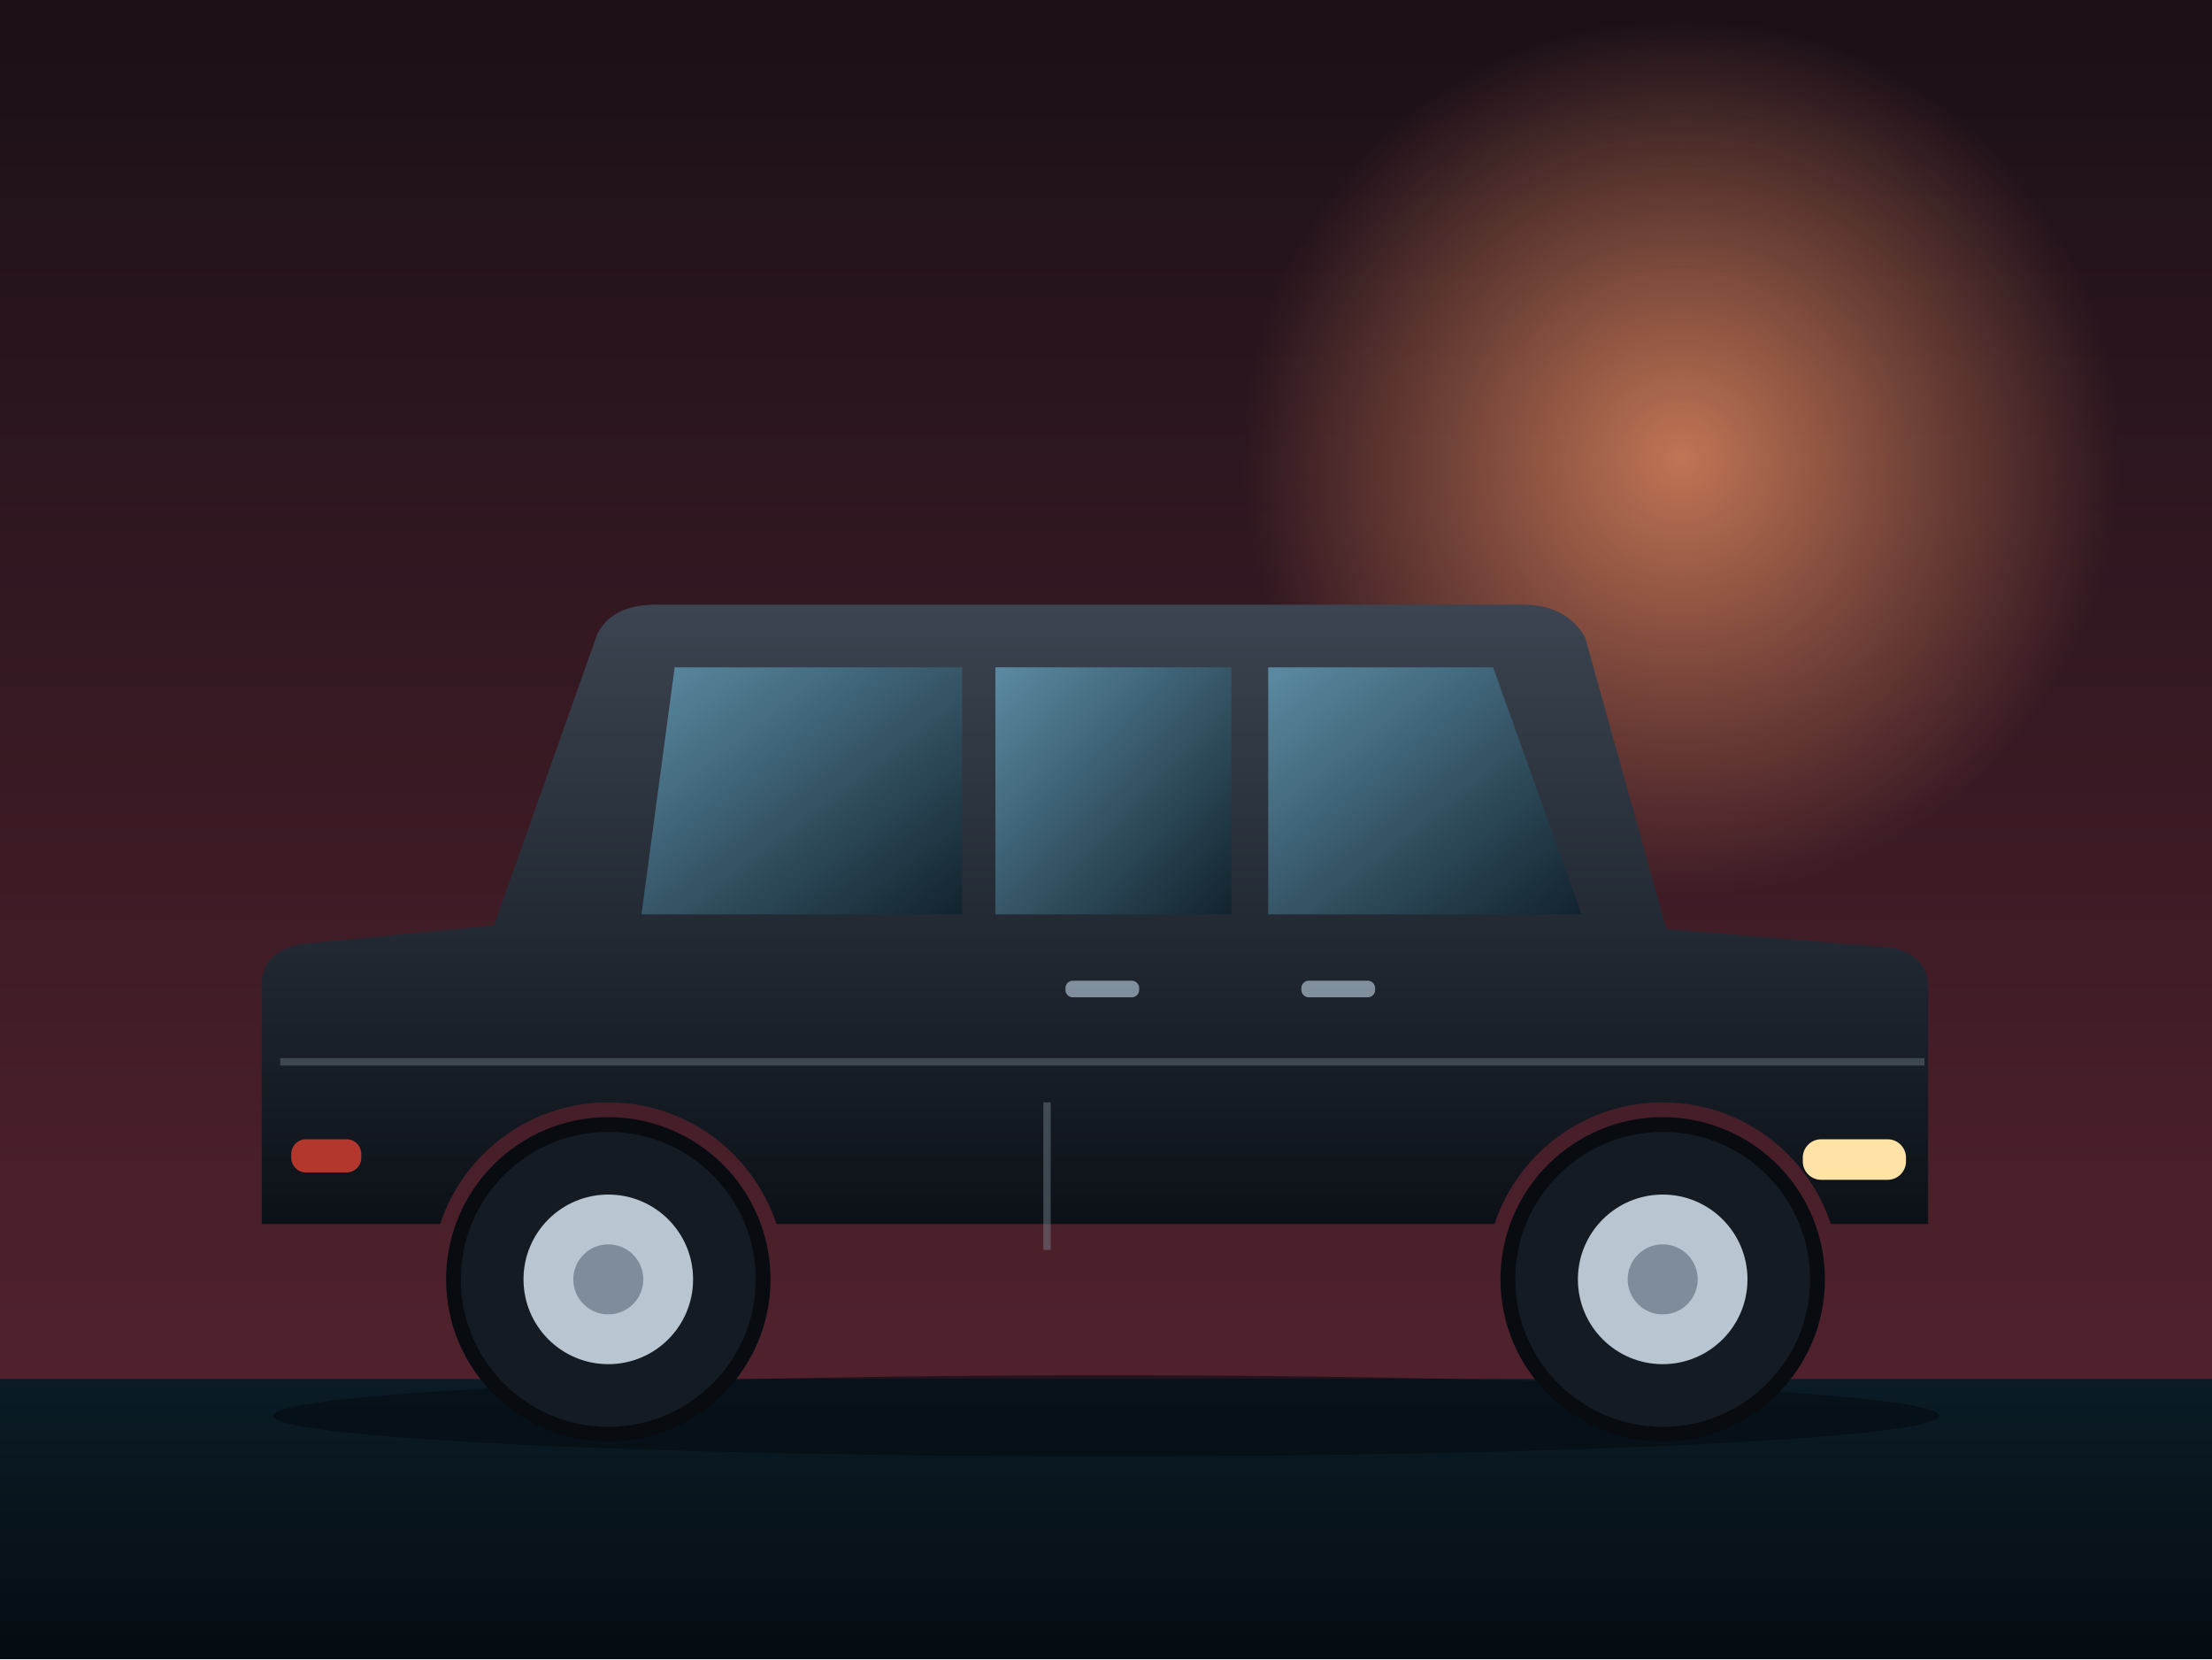
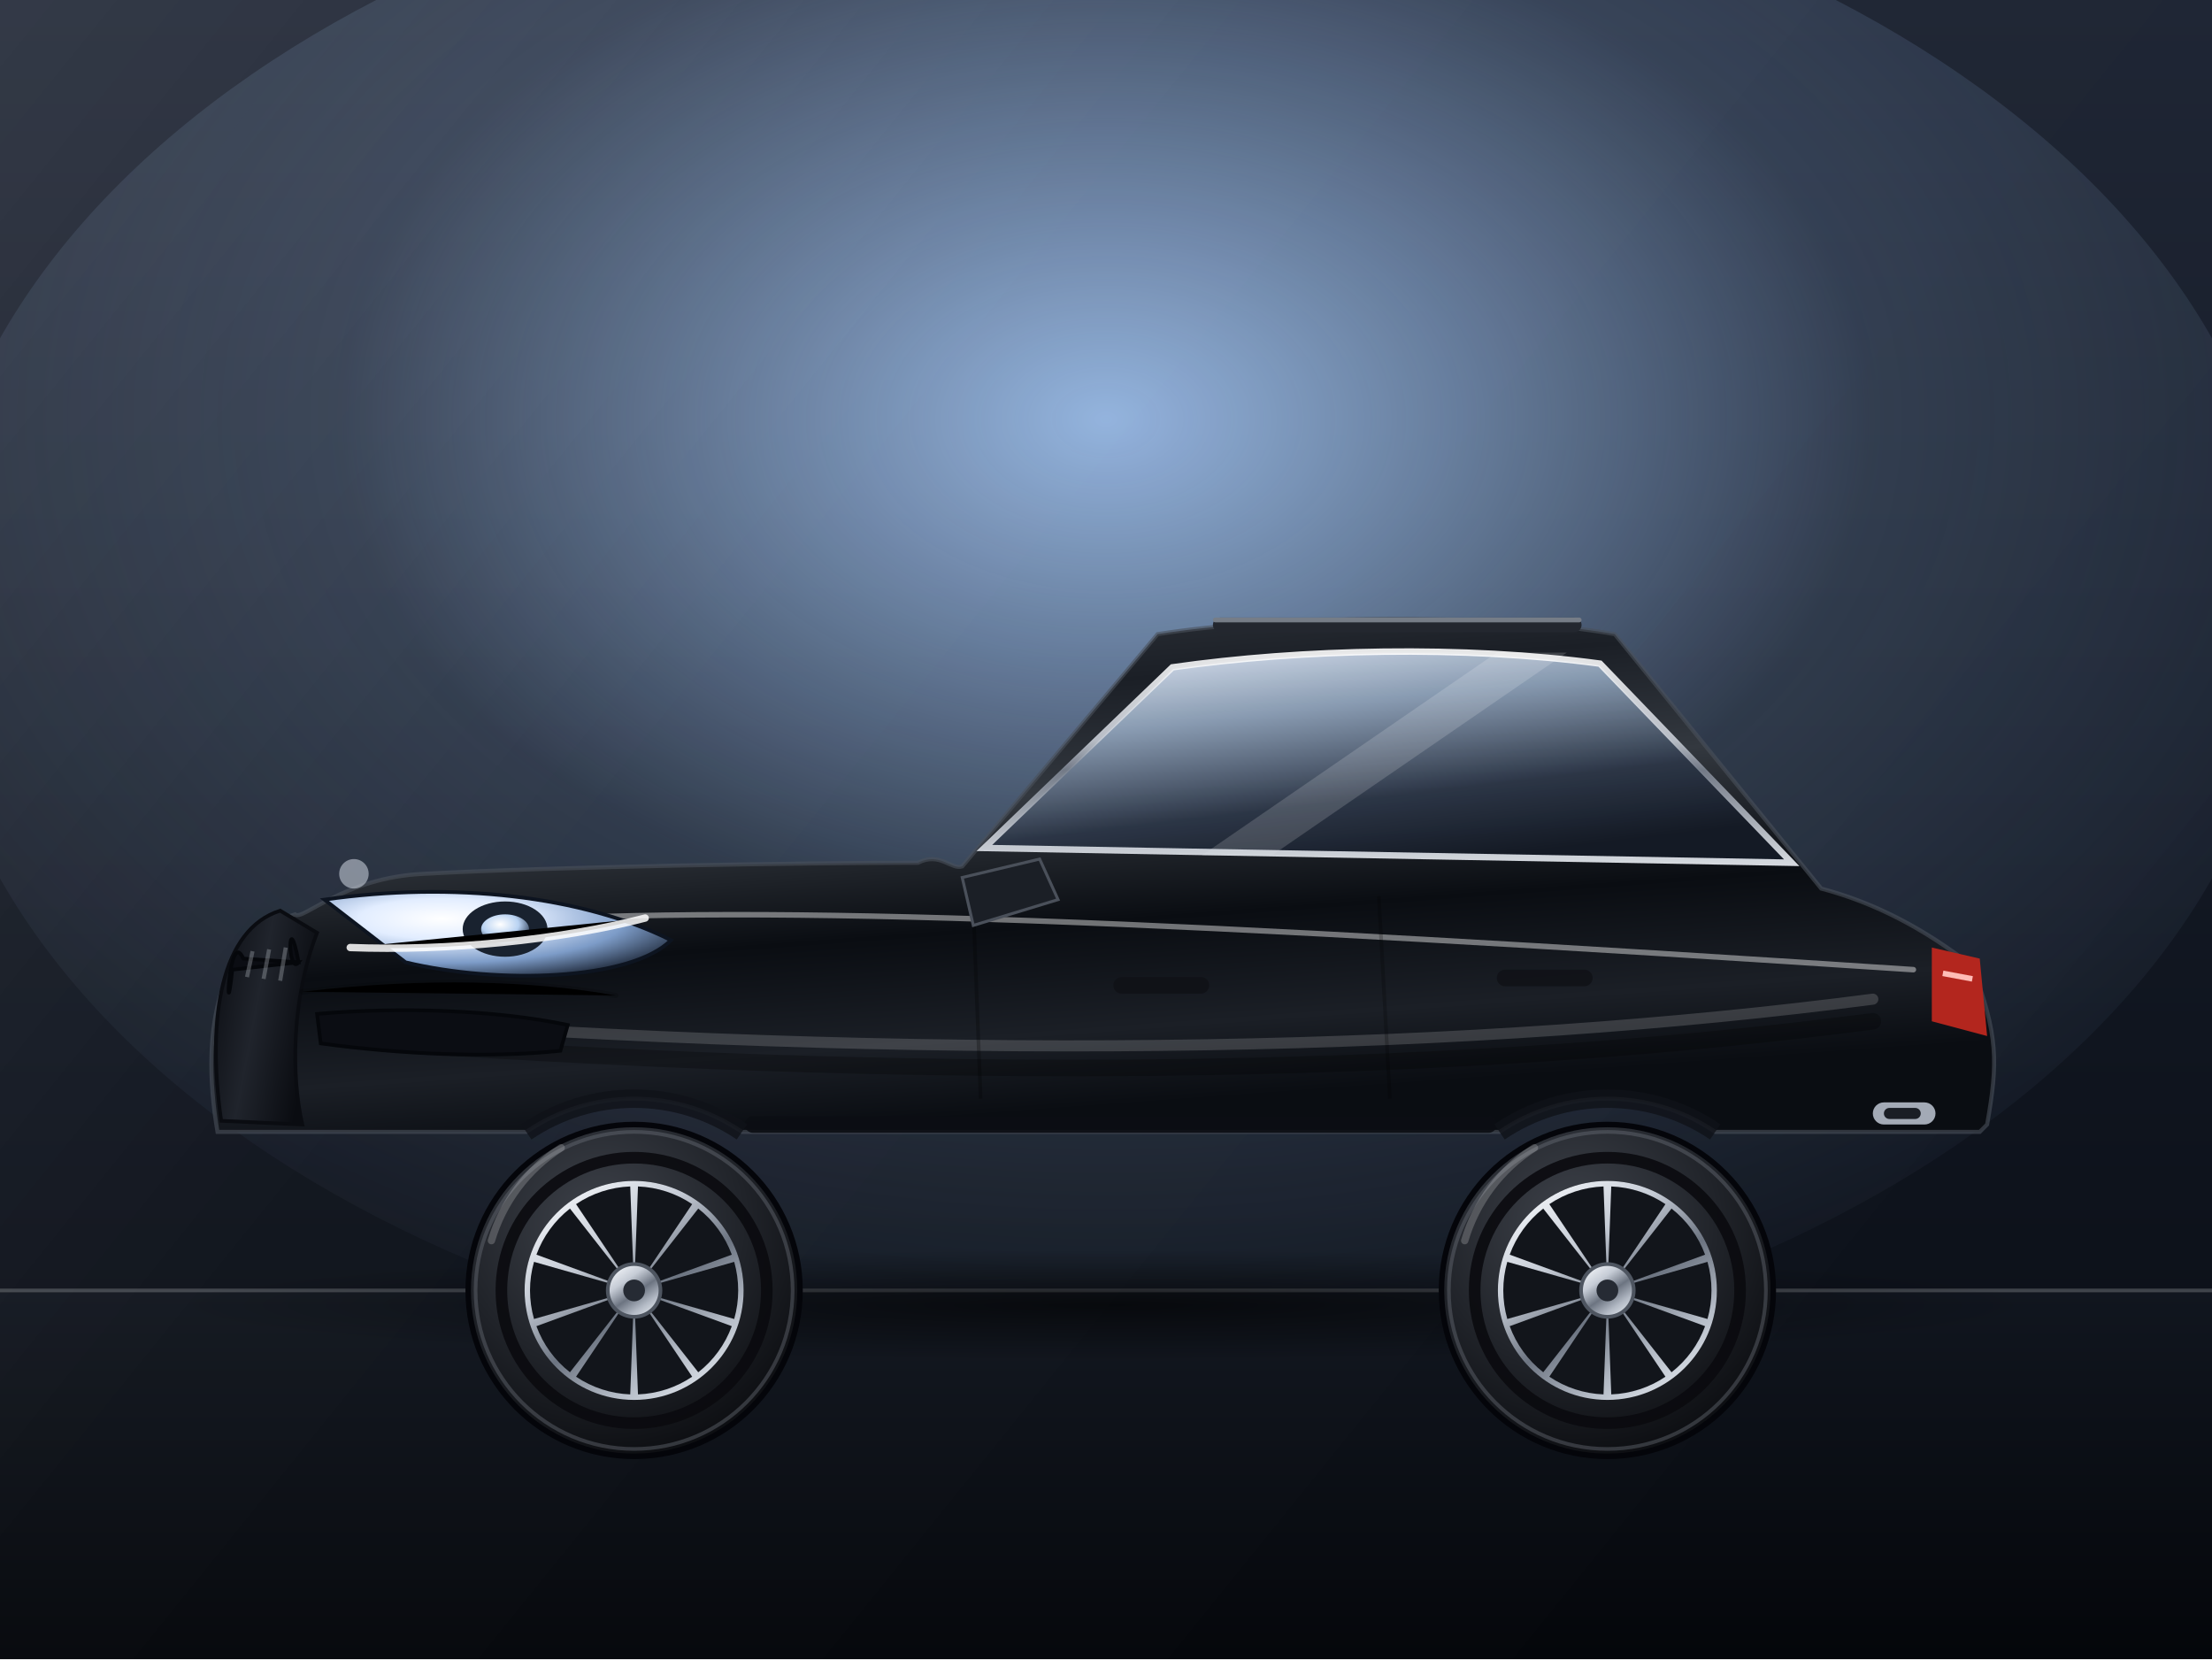
<svg xmlns="http://www.w3.org/2000/svg" viewBox="0 0 1200 900" width="1200" height="900" role="img" aria-label="Nissan Patrol Platinum">
  <defs>
-     <linearGradient id="sky" x1="0" y1="0" x2="0" y2="1">
-       <stop offset="0" stop-color="#1b1018" />
-       <stop offset="1" stop-color="#5b2531" />
-     </linearGradient>
-     <radialGradient id="sun" cx="0.5" cy="0.5" r="0.5">
-       <stop offset="0" stop-color="#ff9d6b" stop-opacity="0.7" />
-       <stop offset="1" stop-color="#ff9d6b" stop-opacity="0" />
-     </radialGradient>
-     <linearGradient id="body" x1="0" y1="0" x2="0" y2="1">
-       <stop offset="0" stop-color="#3b4450" />
-       <stop offset="0.55" stop-color="#212832" />
-       <stop offset="1" stop-color="#0c1117" />
-     </linearGradient>
-     <linearGradient id="glass" x1="0" y1="0" x2="1" y2="1">
-       <stop offset="0" stop-color="#5b8ba3" />
-       <stop offset="1" stop-color="#12232e" />
-     </linearGradient>
-     <linearGradient id="ground" x1="0" y1="0" x2="0" y2="1">
-       <stop offset="0" stop-color="#0b1c26" />
-       <stop offset="1" stop-color="#050c12" />
-     </linearGradient>
-     <mask id="arch">
-       <rect width="1200" height="900" fill="#fff" />
-       <circle cx="330" cy="694" r="96" fill="#000" />
-       <circle cx="902" cy="694" r="96" fill="#000" />
+     <linearGradient id="wall-patrol" x1="0" y1="0" x2="0" y2="1">
+       <stop offset="0" stop-color="#1d2433" />
+       <stop offset="1" stop-color="#080c13" />
+     </linearGradient>
+     <linearGradient id="floor-patrol" x1="0" y1="0" x2="0" y2="1">
+       <stop offset="0" stop-color="#11161f" />
+       <stop offset="1" stop-color="#04060a" />
+     </linearGradient>
+     <radialGradient id="halo-patrol" cx="0.5" cy="0.38" r="0.66">
+       <stop offset="0" stop-color="#9fc2f0" stop-opacity="0.9" />
+       <stop offset="0.5" stop-color="#9fc2f0" stop-opacity="0.18" />
+       <stop offset="1" stop-color="#9fc2f0" stop-opacity="0" />
+     </radialGradient>
+     <linearGradient id="beam-patrol" x1="0" y1="0" x2="1" y2="0.6">
+       <stop offset="0" stop-color="#ffffff" stop-opacity="0.1" />
+       <stop offset="0.42" stop-color="#ffffff" stop-opacity="0.02" />
+       <stop offset="1" stop-color="#ffffff" stop-opacity="0" />
+     </linearGradient>
+     <radialGradient id="contact-patrol" cx="0.5" cy="0.5" r="0.5">
+       <stop offset="0" stop-color="#000000" stop-opacity="0.6" />
+       <stop offset="0.62" stop-color="#000000" stop-opacity="0.22" />
+       <stop offset="1" stop-color="#000000" stop-opacity="0" />
+     </radialGradient>
+     <linearGradient id="refl-fade-patrol" x1="0" y1="0" x2="0" y2="1">
+       <stop offset="0" stop-color="#ffffff" stop-opacity="0.62" />
+       <stop offset="1" stop-color="#ffffff" stop-opacity="0" />
+     </linearGradient>
+     <mask id="refl-mask-patrol">
+       <rect x="0" y="700" width="1200" height="200" fill="url(#refl-fade-patrol)" />
    </mask>
  </defs>
-   <rect width="1200" height="900" fill="url(#sky)" />
-   <circle cx="912" cy="248" r="240" fill="url(#sun)" />
-   <rect y="748" width="1200" height="152" fill="url(#ground)" />
-   <ellipse cx="600" cy="768" rx="452" ry="22" fill="#030a10" opacity="0.6" />
-   <g>
-     <circle cx="330" cy="694" r="88" fill="#080c11" />
-     <circle cx="330" cy="694" r="80" fill="#141b23" />
-     <circle cx="330" cy="694" r="46" fill="#b9c6d2" />
-     <circle cx="330" cy="694" r="19" fill="#7f8c99" />
+   <rect width="1200" height="900" fill="url(#wall-patrol)" />
+   <ellipse cx="600" cy="330" rx="640" ry="420" fill="url(#halo-patrol)" />
+   <rect y="700" width="1200" height="200" fill="url(#floor-patrol)" />
+   <path d="M0,700 H1200" stroke="#ffffff" stroke-opacity="0.2" stroke-width="2" />
+   <rect width="1200" height="900" fill="url(#beam-patrol)" />
+   <defs>
+     <linearGradient id="paint-patrol" x1="0.05" y1="0" x2="0.3" y2="1">
+       <stop offset="0" stop-color="#33383f" />
+       <stop offset="0.22" stop-color="#1b1f26" />
+       <stop offset="0.42" stop-color="#33383f" />
+       <stop offset="0.66" stop-color="#0a0d12" />
+       <stop offset="0.86" stop-color="#1b1f26" />
+       <stop offset="1" stop-color="#0a0d12" />
+     </linearGradient>
+     <linearGradient id="glass-patrol" x1="0.1" y1="0" x2="0.55" y2="1">
+       <stop offset="0" stop-color="#eaf2ff" stop-opacity="0.95" />
+       <stop offset="0.34" stop-color="#93a7bf" stop-opacity="0.9" />
+       <stop offset="0.72" stop-color="#2c3647" stop-opacity="0.94" />
+       <stop offset="1" stop-color="#141a25" stop-opacity="0.97" />
+     </linearGradient>
+     <linearGradient id="chrome-patrol" x1="0" y1="0" x2="0" y2="1">
+       <stop offset="0" stop-color="#ffffff" />
+       <stop offset="0.42" stop-color="#c9ced7" />
+       <stop offset="0.56" stop-color="#7d8592" />
+       <stop offset="1" stop-color="#eaeef4" />
+     </linearGradient>
+     <linearGradient id="grille-patrol" x1="0" y1="0" x2="1" y2="0.4">
+       <stop offset="0" stop-color="#0a0c11" />
+       <stop offset="0.5" stop-color="#20242c" />
+       <stop offset="1" stop-color="#0a0c11" />
+     </linearGradient>
+     <radialGradient id="lamp-patrol" cx="0.34" cy="0.32" r="0.8">
+       <stop offset="0" stop-color="#ffffff" />
+       <stop offset="0.3" stop-color="#e2edff" />
+       <stop offset="0.66" stop-color="#7d9cc8" />
+       <stop offset="1" stop-color="#151d2b" />
+     </radialGradient>
+     <radialGradient id="lens-patrol" cx="0.4" cy="0.34" r="0.7">
+       <stop offset="0" stop-color="#ffffff" />
+       <stop offset="0.55" stop-color="#b8d2f2" />
+       <stop offset="1" stop-color="#2b3a52" />
+     </radialGradient>
+     <radialGradient id="tyre-patrol" cx="0.4" cy="0.3" r="0.8">
+       <stop offset="0" stop-color="#3f434b" />
+       <stop offset="0.55" stop-color="#202329" />
+       <stop offset="1" stop-color="#07080b" />
+     </radialGradient>
+     <linearGradient id="rim-patrol" x1="0.15" y1="0" x2="0.85" y2="1">
+       <stop offset="0" stop-color="#f7f9fc" />
+       <stop offset="0.3" stop-color="#c6ccd6" />
+       <stop offset="0.55" stop-color="#6c7481" />
+       <stop offset="0.78" stop-color="#b3bac5" />
+       <stop offset="1" stop-color="#e6ebf1" />
+     </linearGradient>
+   </defs>
+   <ellipse cx="600" cy="708" rx="500" ry="30" fill="url(#contact-patrol)" />
+   <g mask="url(#refl-mask-patrol)" transform="translate(0,1400) scale(1,-1)" opacity="0.32">
+     <g>
+       <path d="M 118.0,614.0 C 108.0,556.0 120.0,508.0 160.0,496.0 C 164.0,500.0 186.0,476.0 230.0,474.0 C 304.0,470.0 438.0,468.0 498.0,468.0 C 510.0,462.0 516.0,472.0 522.0,470.0 L 628.0,344.0 C 690.0,334.0 808.0,332.0 876.0,344.0 L 988.0,482.0 C 1018.0,490.0 1044.0,504.0 1070.0,524.0 C 1084.0,562.0 1084.0,576.0 1078.0,610.0 L 1074.0,614.0 L 930.5,614.0 A 104.0,104.0 0 0 0 813.5,614.0 L 402.5,614.0 A 104.0,104.0 0 0 0 285.5,614.0 L 118.0,614.0 Z" fill="url(#paint-patrol)" stroke="#4a505a" stroke-width="2.2" stroke-opacity="0.6" />
+       <path d="M 268.0,500.0 C 418.0,490.0 642.0,500.0 1038.0,526.0" fill="none" stroke="#ffffff" stroke-opacity="0.42" stroke-width="3" stroke-linecap="round" />
+       <path d="M 210.0,554.0 C 534.0,576.0 802.0,570.0 1016.0,542.0" fill="none" stroke="#ffffff" stroke-opacity="0.16" stroke-width="6" stroke-linecap="round" />
+       <path d="M 210.0,566.0 C 534.0,588.0 802.0,582.0 1016.0,554.0" fill="none" stroke="#000000" stroke-opacity="0.26" stroke-width="9" stroke-linecap="round" />
+       <path d="M 408.481,610.0 L 807.519,610.0" stroke="#0c0e13" stroke-opacity="0.9" stroke-width="9" stroke-linecap="round" />
+       <path d="M 285.5,614.0 A 104.0,104.0 0 0 1 402.5,614.0" fill="none" stroke="#0f1218" stroke-opacity="0.8" stroke-width="10" />
+       <path d="M 813.5,614.0 A 104.0,104.0 0 0 1 930.5,614.0" fill="none" stroke="#0f1218" stroke-opacity="0.8" stroke-width="10" />
+       <path d="M 528.0,492.0 L 532.0,596.0" stroke="#000000" stroke-opacity="0.25" stroke-width="2" />
+       <path d="M 748.0,486.0 L 754.0,596.0" stroke="#000000" stroke-opacity="0.22" stroke-width="2" />
+       <rect x="604.0" y="530.0" width="52" height="9" rx="4.5" fill="#0f1116" fill-opacity="0.8" />
+       <rect x="812.0" y="526.0" width="52" height="9" rx="4.5" fill="#0f1116" fill-opacity="0.8" />
+       <path d="M 522.0,476.0 l 42,-10 l 10,22 l -46,14 Z" fill="#1b1f26" stroke="#4a505a" stroke-width="1.6" />
+       <path d="M 534.0,460.0 L 636.0,362.0 C 706.0,352.0 794.0,350.0 868.0,360.0 L 972.0,468.0 Z" fill="url(#glass-patrol)" stroke="#0b0e14" stroke-opacity="0.8" stroke-width="2" />
+       <path d="M 652.0,464.0 L 812.0,354.0 L 850.0,354.0 L 690.0,464.0 Z" fill="#ffffff" fill-opacity="0.16" />
+       <path d="M 534.0,460.0 L 636.0,362.0 C 706.0,352.0 794.0,350.0 868.0,360.0 L 972.0,468.0 Z" fill="none" stroke="url(#chrome-patrol)" stroke-width="3.5" stroke-opacity="0.9" />
+       <rect x="658.0" y="335.0" width="200.0" height="8" rx="4" fill="#23272f" />
+       <rect x="658.0" y="335.0" width="200.0" height="2.6" rx="1.3" fill="#767d87" />
+       <path d="M 120.0,608.0 C 112.0,552.0 120.0,504.0 152.0,494.0 L 172.0,506.0 C 158.0,542.0 158.0,584.0 164.0,610.0 Z" fill="url(#grille-patrol)" stroke="#0a0c11" stroke-width="2" />
+       <path d="M 126.0,526.0 C 122.0,564.0 124.0,502.0 132.0,520.0 L 162.0,522.0 C 156.0,490.0 156.0,530.0 162.0,522.0 Z" fill="#0b0d13" stroke="#05070b" stroke-width="2" />
+       <path d="M 134.0,530.0 L 137.0,516.0" stroke="#c9ced7" stroke-opacity="0.3" stroke-width="2.2" />
+       <path d="M 143.0,531.0 L 146.0,515.0" stroke="#c9ced7" stroke-opacity="0.3" stroke-width="2.2" />
+       <path d="M 152.0,532.0 L 155.0,514.0" stroke="#c9ced7" stroke-opacity="0.3" stroke-width="2.2" />
+       <circle cx="192.0" cy="474.0" r="8" fill="#cfd7e2" fill-opacity="0.55" />
+       <path d="M 176.0,488.0 C 246.0,478.0 316.0,486.0 364.0,510.0 C 342.0,532.0 270.0,534.0 220.0,522.0 Z" fill="url(#lamp-patrol)" stroke="#0d1420" stroke-width="2" />
+       <ellipse cx="274.0" cy="504.0" rx="23" ry="15" fill="#19222f" />
+       <ellipse cx="274.0" cy="504.0" rx="13" ry="8" fill="url(#lens-patrol)" />
+       <path d="M 190.0,514.0 C 242.0,516.0 304.0,510.0 350.0,498.0" stroke="#ffffff" stroke-opacity="0.85" stroke-width="4" stroke-linecap="round" />
+       <path d="M 164.0,538.0 C 230.0,530.0 290.0,532.0 334.0,540.0" stroke="#000000" stroke-opacity="0.16" stroke-width="3" stroke-linecap="round" />
+       <path d="M 172.0,550.0 C 218.0,546.0 270.0,548.0 308.0,556.0                L 304.0,570.0 C 266.0,574.0 218.0,572.0 174.0,566.0 Z" fill="#0b0d13" stroke="#05070b" stroke-width="2" />
+       <path d="M 1048.0,514.0 l 26,6 l 4,42 l -30,-8 Z" fill="#b3261e" />
+       <path d="M 1054.0,528.0 l 16,3" stroke="#ffbcb6" stroke-width="3" />
+       <rect x="1016.0" y="598.0" width="34" height="12" rx="6" fill="#a3aab6" />
+       <rect x="1022.0" y="601.0" width="20" height="6" rx="3" fill="#1a1e25" />
+     </g>
  </g>
  <g>
-     <circle cx="902" cy="694" r="88" fill="#080c11" />
-     <circle cx="902" cy="694" r="80" fill="#141b23" />
-     <circle cx="902" cy="694" r="46" fill="#b9c6d2" />
-     <circle cx="902" cy="694" r="19" fill="#7f8c99" />
+     <path d="M 118.0,614.0 C 108.0,556.0 120.0,508.0 160.0,496.0 C 164.0,500.0 186.0,476.0 230.0,474.0 C 304.0,470.0 438.0,468.0 498.0,468.0 C 510.0,462.0 516.0,472.0 522.0,470.0 L 628.0,344.0 C 690.0,334.0 808.0,332.0 876.0,344.0 L 988.0,482.0 C 1018.0,490.0 1044.0,504.0 1070.0,524.0 C 1084.0,562.0 1084.0,576.0 1078.0,610.0 L 1074.0,614.0 L 930.5,614.0 A 104.0,104.0 0 0 0 813.5,614.0 L 402.5,614.0 A 104.0,104.0 0 0 0 285.5,614.0 L 118.0,614.0 Z" fill="url(#paint-patrol)" stroke="#4a505a" stroke-width="2.2" stroke-opacity="0.6" />
+     <path d="M 268.0,500.0 C 418.0,490.0 642.0,500.0 1038.0,526.0" fill="none" stroke="#ffffff" stroke-opacity="0.42" stroke-width="3" stroke-linecap="round" />
+     <path d="M 210.0,554.0 C 534.0,576.0 802.0,570.0 1016.0,542.0" fill="none" stroke="#ffffff" stroke-opacity="0.16" stroke-width="6" stroke-linecap="round" />
+     <path d="M 210.0,566.0 C 534.0,588.0 802.0,582.0 1016.0,554.0" fill="none" stroke="#000000" stroke-opacity="0.26" stroke-width="9" stroke-linecap="round" />
+     <path d="M 408.481,610.0 L 807.519,610.0" stroke="#0c0e13" stroke-opacity="0.9" stroke-width="9" stroke-linecap="round" />
+     <path d="M 285.5,614.0 A 104.0,104.0 0 0 1 402.5,614.0" fill="none" stroke="#0f1218" stroke-opacity="0.8" stroke-width="10" />
+     <path d="M 813.5,614.0 A 104.0,104.0 0 0 1 930.5,614.0" fill="none" stroke="#0f1218" stroke-opacity="0.8" stroke-width="10" />
+     <path d="M 528.0,492.0 L 532.0,596.0" stroke="#000000" stroke-opacity="0.25" stroke-width="2" />
+     <path d="M 748.0,486.0 L 754.0,596.0" stroke="#000000" stroke-opacity="0.22" stroke-width="2" />
+     <rect x="604.0" y="530.0" width="52" height="9" rx="4.5" fill="#0f1116" fill-opacity="0.8" />
+     <rect x="812.0" y="526.0" width="52" height="9" rx="4.5" fill="#0f1116" fill-opacity="0.8" />
+     <path d="M 522.0,476.0 l 42,-10 l 10,22 l -46,14 Z" fill="#1b1f26" stroke="#4a505a" stroke-width="1.6" />
+     <path d="M 534.0,460.0 L 636.0,362.0 C 706.0,352.0 794.0,350.0 868.0,360.0 L 972.0,468.0 Z" fill="url(#glass-patrol)" stroke="#0b0e14" stroke-opacity="0.8" stroke-width="2" />
+     <path d="M 652.0,464.0 L 812.0,354.0 L 850.0,354.0 L 690.0,464.0 Z" fill="#ffffff" fill-opacity="0.16" />
+     <path d="M 534.0,460.0 L 636.0,362.0 C 706.0,352.0 794.0,350.0 868.0,360.0 L 972.0,468.0 Z" fill="none" stroke="url(#chrome-patrol)" stroke-width="3.5" stroke-opacity="0.9" />
+     <rect x="658.0" y="335.0" width="200.0" height="8" rx="4" fill="#23272f" />
+     <rect x="658.0" y="335.0" width="200.0" height="2.6" rx="1.3" fill="#767d87" />
+     <path d="M 120.0,608.0 C 112.0,552.0 120.0,504.0 152.0,494.0 L 172.0,506.0 C 158.0,542.0 158.0,584.0 164.0,610.0 Z" fill="url(#grille-patrol)" stroke="#0a0c11" stroke-width="2" />
+     <path d="M 126.0,526.0 C 122.0,564.0 124.0,502.0 132.0,520.0 L 162.0,522.0 C 156.0,490.0 156.0,530.0 162.0,522.0 Z" fill="#0b0d13" stroke="#05070b" stroke-width="2" />
+     <path d="M 134.0,530.0 L 137.0,516.0" stroke="#c9ced7" stroke-opacity="0.3" stroke-width="2.2" />
+     <path d="M 143.0,531.0 L 146.0,515.0" stroke="#c9ced7" stroke-opacity="0.3" stroke-width="2.2" />
+     <path d="M 152.0,532.0 L 155.0,514.0" stroke="#c9ced7" stroke-opacity="0.3" stroke-width="2.2" />
+     <circle cx="192.0" cy="474.0" r="8" fill="#cfd7e2" fill-opacity="0.55" />
+     <path d="M 176.0,488.0 C 246.0,478.0 316.0,486.0 364.0,510.0 C 342.0,532.0 270.0,534.0 220.0,522.0 Z" fill="url(#lamp-patrol)" stroke="#0d1420" stroke-width="2" />
+     <ellipse cx="274.0" cy="504.0" rx="23" ry="15" fill="#19222f" />
+     <ellipse cx="274.0" cy="504.0" rx="13" ry="8" fill="url(#lens-patrol)" />
+     <path d="M 190.0,514.0 C 242.0,516.0 304.0,510.0 350.0,498.0" stroke="#ffffff" stroke-opacity="0.85" stroke-width="4" stroke-linecap="round" />
+     <path d="M 164.0,538.0 C 230.0,530.0 290.0,532.0 334.0,540.0" stroke="#000000" stroke-opacity="0.16" stroke-width="3" stroke-linecap="round" />
+     <path d="M 172.0,550.0 C 218.0,546.0 270.0,548.0 308.0,556.0                L 304.0,570.0 C 266.0,574.0 218.0,572.0 174.0,566.0 Z" fill="#0b0d13" stroke="#05070b" stroke-width="2" />
+     <path d="M 1048.0,514.0 l 26,6 l 4,42 l -30,-8 Z" fill="#b3261e" />
+     <path d="M 1054.0,528.0 l 16,3" stroke="#ffbcb6" stroke-width="3" />
+     <rect x="1016.0" y="598.0" width="34" height="12" rx="6" fill="#a3aab6" />
+     <rect x="1022.0" y="601.0" width="20" height="6" rx="3" fill="#1a1e25" />
  </g>
-   <g mask="url(#arch)">
-     <path d="M142 664V534q0-18 22-22l104-10 56-158q8-16 32-16h470q24 0 34 18l44 158 122 10q20 4 20 22v128z" fill="url(#body)" />
-     <path d="M348 496l18-134h156v134z" fill="url(#glass)" />
-     <path d="M540 362h128v134H540z" fill="url(#glass)" />
-     <path d="M688 362h122l48 134H688z" fill="url(#glass)" />
-     <path d="M152 576h892" stroke="#77848f" stroke-width="4" opacity="0.4" />
-     <rect x="578" y="532" width="40" height="9" rx="4" fill="#93a2b0" opacity="0.85" />
-     <rect x="706" y="532" width="40" height="9" rx="4" fill="#93a2b0" opacity="0.85" />
-     <rect x="566" y="598" width="4" height="80" fill="#78858f" opacity="0.45" />
-     <rect x="978" y="618" width="56" height="22" rx="10" fill="#ffe2a6" />
-     <rect x="158" y="618" width="38" height="18" rx="8" fill="#b3372d" />
+   <g>
+     <circle cx="344.0" cy="700.0" r="90.0" fill="url(#tyre-patrol)" />
+     <circle cx="344.0" cy="700.0" r="90.0" fill="none" stroke="#04050a" stroke-width="3" />
+     <circle cx="344.0" cy="700.0" r="86.0" fill="none" stroke="#6e747d" stroke-opacity="0.4" stroke-width="2" />
+     <circle cx="344.0" cy="700.0" r="72.0" fill="none" stroke="#0a0b0f" stroke-opacity="0.9" stroke-width="6.3" />
+     <circle cx="344.0" cy="700.0" r="54.6" fill="#3f4550" />
+     <circle cx="344.0" cy="700.0" r="52.3" fill="none" stroke="#8d94a0" stroke-opacity="0.5" stroke-width="2" />
+     <circle cx="388.0" cy="700.0" r="1.5" fill="#191d24" />
+     <circle cx="385.8" cy="713.6" r="1.5" fill="#191d24" />
+     <circle cx="379.6" cy="725.8" r="1.5" fill="#191d24" />
+     <circle cx="369.8" cy="735.6" r="1.5" fill="#191d24" />
+     <circle cx="357.6" cy="741.8" r="1.5" fill="#191d24" />
+     <circle cx="344.0" cy="744.0" r="1.5" fill="#191d24" />
+     <circle cx="330.4" cy="741.8" r="1.5" fill="#191d24" />
+     <circle cx="318.2" cy="735.6" r="1.5" fill="#191d24" />
+     <circle cx="308.4" cy="725.8" r="1.5" fill="#191d24" />
+     <circle cx="302.2" cy="713.6" r="1.5" fill="#191d24" />
+     <circle cx="300.0" cy="700.0" r="1.5" fill="#191d24" />
+     <circle cx="302.2" cy="686.4" r="1.5" fill="#191d24" />
+     <circle cx="308.4" cy="674.2" r="1.5" fill="#191d24" />
+     <circle cx="318.2" cy="664.4" r="1.5" fill="#191d24" />
+     <circle cx="330.4" cy="658.2" r="1.5" fill="#191d24" />
+     <circle cx="344.0" cy="656.0" r="1.5" fill="#191d24" />
+     <circle cx="357.6" cy="658.2" r="1.5" fill="#191d24" />
+     <circle cx="369.8" cy="664.4" r="1.5" fill="#191d24" />
+     <circle cx="379.6" cy="674.2" r="1.5" fill="#191d24" />
+     <circle cx="385.8" cy="686.4" r="1.5" fill="#191d24" />
+     <path d="M 289.4,705.9 a 54.6,54.6 0 0 0 29.7,42.8 l 5.9,-7.1 a 47.5,47.5 0 0 1 -26.1,-36.8 Z" fill="#b3261e" />
+     <circle cx="344.0" cy="700.0" r="59.4" fill="#0e1015" />
+     <circle cx="344.0" cy="700.0" r="59.4" fill="url(#rim-patrol)" />
+     <path d="M 356.6,696.4 L 398.3,684.5 A 56.4,56.4 0 0 1 398.3,715.5 L 356.6,703.6 A 13.1,13.1 0 0 0 356.6,696.4 Z" fill="#12151b" />
+     <path d="M 356.3,704.5 L 397.0,719.4 A 56.4,56.4 0 0 1 378.8,744.4 L 352.1,710.3 A 13.1,13.1 0 0 0 356.3,704.5 Z" fill="#12151b" />
+     <path d="M 351.3,710.8 L 375.5,746.8 A 56.4,56.4 0 0 1 346.1,756.4 L 344.5,713.1 A 13.1,13.1 0 0 0 351.3,710.8 Z" fill="#12151b" />
+     <path d="M 343.5,713.1 L 341.9,756.4 A 56.4,56.4 0 0 1 312.5,746.8 L 336.7,710.8 A 13.1,13.1 0 0 0 343.5,713.1 Z" fill="#12151b" />
+     <path d="M 335.9,710.3 L 309.2,744.4 A 56.4,56.4 0 0 1 291.0,719.4 L 331.7,704.5 A 13.1,13.1 0 0 0 335.9,710.3 Z" fill="#12151b" />
+     <path d="M 331.4,703.6 L 289.7,715.5 A 56.4,56.4 0 0 1 289.7,684.5 L 331.4,696.4 A 13.1,13.1 0 0 0 331.4,703.6 Z" fill="#12151b" />
+     <path d="M 331.7,695.5 L 291.0,680.6 A 56.4,56.4 0 0 1 309.2,655.6 L 335.9,689.7 A 13.1,13.1 0 0 0 331.7,695.5 Z" fill="#12151b" />
+     <path d="M 336.7,689.2 L 312.5,653.2 A 56.4,56.4 0 0 1 341.9,643.6 L 343.5,686.9 A 13.1,13.1 0 0 0 336.7,689.2 Z" fill="#12151b" />
+     <path d="M 344.5,686.9 L 346.1,643.6 A 56.4,56.4 0 0 1 375.5,653.2 L 351.3,689.2 A 13.1,13.1 0 0 0 344.5,686.9 Z" fill="#12151b" />
+     <path d="M 352.1,689.7 L 378.8,655.6 A 56.4,56.4 0 0 1 397.0,680.6 L 356.3,695.5 A 13.1,13.1 0 0 0 352.1,689.7 Z" fill="#12151b" />
+     <circle cx="344.0" cy="700.0" r="14.3" fill="url(#rim-patrol)" stroke="#4e5560" stroke-width="2" />
+     <circle cx="344.0" cy="700.0" r="5.9" fill="#262b34" />
+     <path d="M 266.6,673.0 a 90.0,90.0 0 0 1 37.8,-50.4" fill="none" stroke="#ffffff" stroke-opacity="0.2" stroke-width="4.0" stroke-linecap="round" />
+     <circle cx="872.0" cy="700.0" r="90.0" fill="url(#tyre-patrol)" />
+     <circle cx="872.0" cy="700.0" r="90.0" fill="none" stroke="#04050a" stroke-width="3" />
+     <circle cx="872.0" cy="700.0" r="86.0" fill="none" stroke="#6e747d" stroke-opacity="0.4" stroke-width="2" />
+     <circle cx="872.0" cy="700.0" r="72.0" fill="none" stroke="#0a0b0f" stroke-opacity="0.9" stroke-width="6.3" />
+     <circle cx="872.0" cy="700.0" r="54.6" fill="#3f4550" />
+     <circle cx="872.0" cy="700.0" r="52.3" fill="none" stroke="#8d94a0" stroke-opacity="0.5" stroke-width="2" />
+     <circle cx="916.0" cy="700.0" r="1.5" fill="#191d24" />
+     <circle cx="913.8" cy="713.6" r="1.5" fill="#191d24" />
+     <circle cx="907.6" cy="725.8" r="1.5" fill="#191d24" />
+     <circle cx="897.8" cy="735.6" r="1.5" fill="#191d24" />
+     <circle cx="885.6" cy="741.8" r="1.5" fill="#191d24" />
+     <circle cx="872.0" cy="744.0" r="1.5" fill="#191d24" />
+     <circle cx="858.4" cy="741.8" r="1.5" fill="#191d24" />
+     <circle cx="846.2" cy="735.6" r="1.5" fill="#191d24" />
+     <circle cx="836.4" cy="725.8" r="1.5" fill="#191d24" />
+     <circle cx="830.2" cy="713.6" r="1.5" fill="#191d24" />
+     <circle cx="828.0" cy="700.0" r="1.5" fill="#191d24" />
+     <circle cx="830.2" cy="686.4" r="1.5" fill="#191d24" />
+     <circle cx="836.4" cy="674.2" r="1.5" fill="#191d24" />
+     <circle cx="846.2" cy="664.4" r="1.5" fill="#191d24" />
+     <circle cx="858.4" cy="658.2" r="1.5" fill="#191d24" />
+     <circle cx="872.0" cy="656.0" r="1.5" fill="#191d24" />
+     <circle cx="885.6" cy="658.2" r="1.5" fill="#191d24" />
+     <circle cx="897.8" cy="664.4" r="1.5" fill="#191d24" />
+     <circle cx="907.6" cy="674.2" r="1.5" fill="#191d24" />
+     <circle cx="913.8" cy="686.4" r="1.5" fill="#191d24" />
+     <path d="M 817.4,705.9 a 54.6,54.6 0 0 0 29.7,42.8 l 5.9,-7.1 a 47.5,47.5 0 0 1 -26.1,-36.8 Z" fill="#b3261e" />
+     <circle cx="872.0" cy="700.0" r="59.4" fill="#0e1015" />
+     <circle cx="872.0" cy="700.0" r="59.4" fill="url(#rim-patrol)" />
+     <path d="M 884.6,696.4 L 926.3,684.5 A 56.4,56.4 0 0 1 926.3,715.5 L 884.6,703.6 A 13.1,13.1 0 0 0 884.6,696.4 Z" fill="#12151b" />
+     <path d="M 884.3,704.5 L 925.0,719.4 A 56.4,56.4 0 0 1 906.8,744.4 L 880.1,710.3 A 13.1,13.1 0 0 0 884.3,704.5 Z" fill="#12151b" />
+     <path d="M 879.3,710.8 L 903.5,746.8 A 56.4,56.4 0 0 1 874.1,756.4 L 872.5,713.1 A 13.1,13.1 0 0 0 879.3,710.8 Z" fill="#12151b" />
+     <path d="M 871.5,713.1 L 869.9,756.4 A 56.4,56.4 0 0 1 840.5,746.8 L 864.7,710.8 A 13.1,13.1 0 0 0 871.5,713.1 Z" fill="#12151b" />
+     <path d="M 863.9,710.3 L 837.2,744.4 A 56.4,56.4 0 0 1 819.0,719.4 L 859.7,704.5 A 13.1,13.1 0 0 0 863.9,710.3 Z" fill="#12151b" />
+     <path d="M 859.4,703.6 L 817.7,715.5 A 56.4,56.4 0 0 1 817.7,684.5 L 859.4,696.4 A 13.1,13.1 0 0 0 859.4,703.6 Z" fill="#12151b" />
+     <path d="M 859.7,695.5 L 819.0,680.6 A 56.4,56.4 0 0 1 837.2,655.6 L 863.9,689.7 A 13.1,13.1 0 0 0 859.7,695.5 Z" fill="#12151b" />
+     <path d="M 864.7,689.2 L 840.5,653.2 A 56.4,56.4 0 0 1 869.9,643.6 L 871.5,686.9 A 13.1,13.1 0 0 0 864.7,689.2 Z" fill="#12151b" />
+     <path d="M 872.5,686.9 L 874.1,643.6 A 56.4,56.4 0 0 1 903.5,653.2 L 879.3,689.2 A 13.1,13.1 0 0 0 872.5,686.9 Z" fill="#12151b" />
+     <path d="M 880.1,689.7 L 906.8,655.6 A 56.4,56.4 0 0 1 925.0,680.6 L 884.3,695.5 A 13.1,13.1 0 0 0 880.1,689.7 Z" fill="#12151b" />
+     <circle cx="872.0" cy="700.0" r="14.3" fill="url(#rim-patrol)" stroke="#4e5560" stroke-width="2" />
+     <circle cx="872.0" cy="700.0" r="5.9" fill="#262b34" />
+     <path d="M 794.6,673.0 a 90.0,90.0 0 0 1 37.8,-50.4" fill="none" stroke="#ffffff" stroke-opacity="0.2" stroke-width="4.0" stroke-linecap="round" />
  </g>
</svg>
